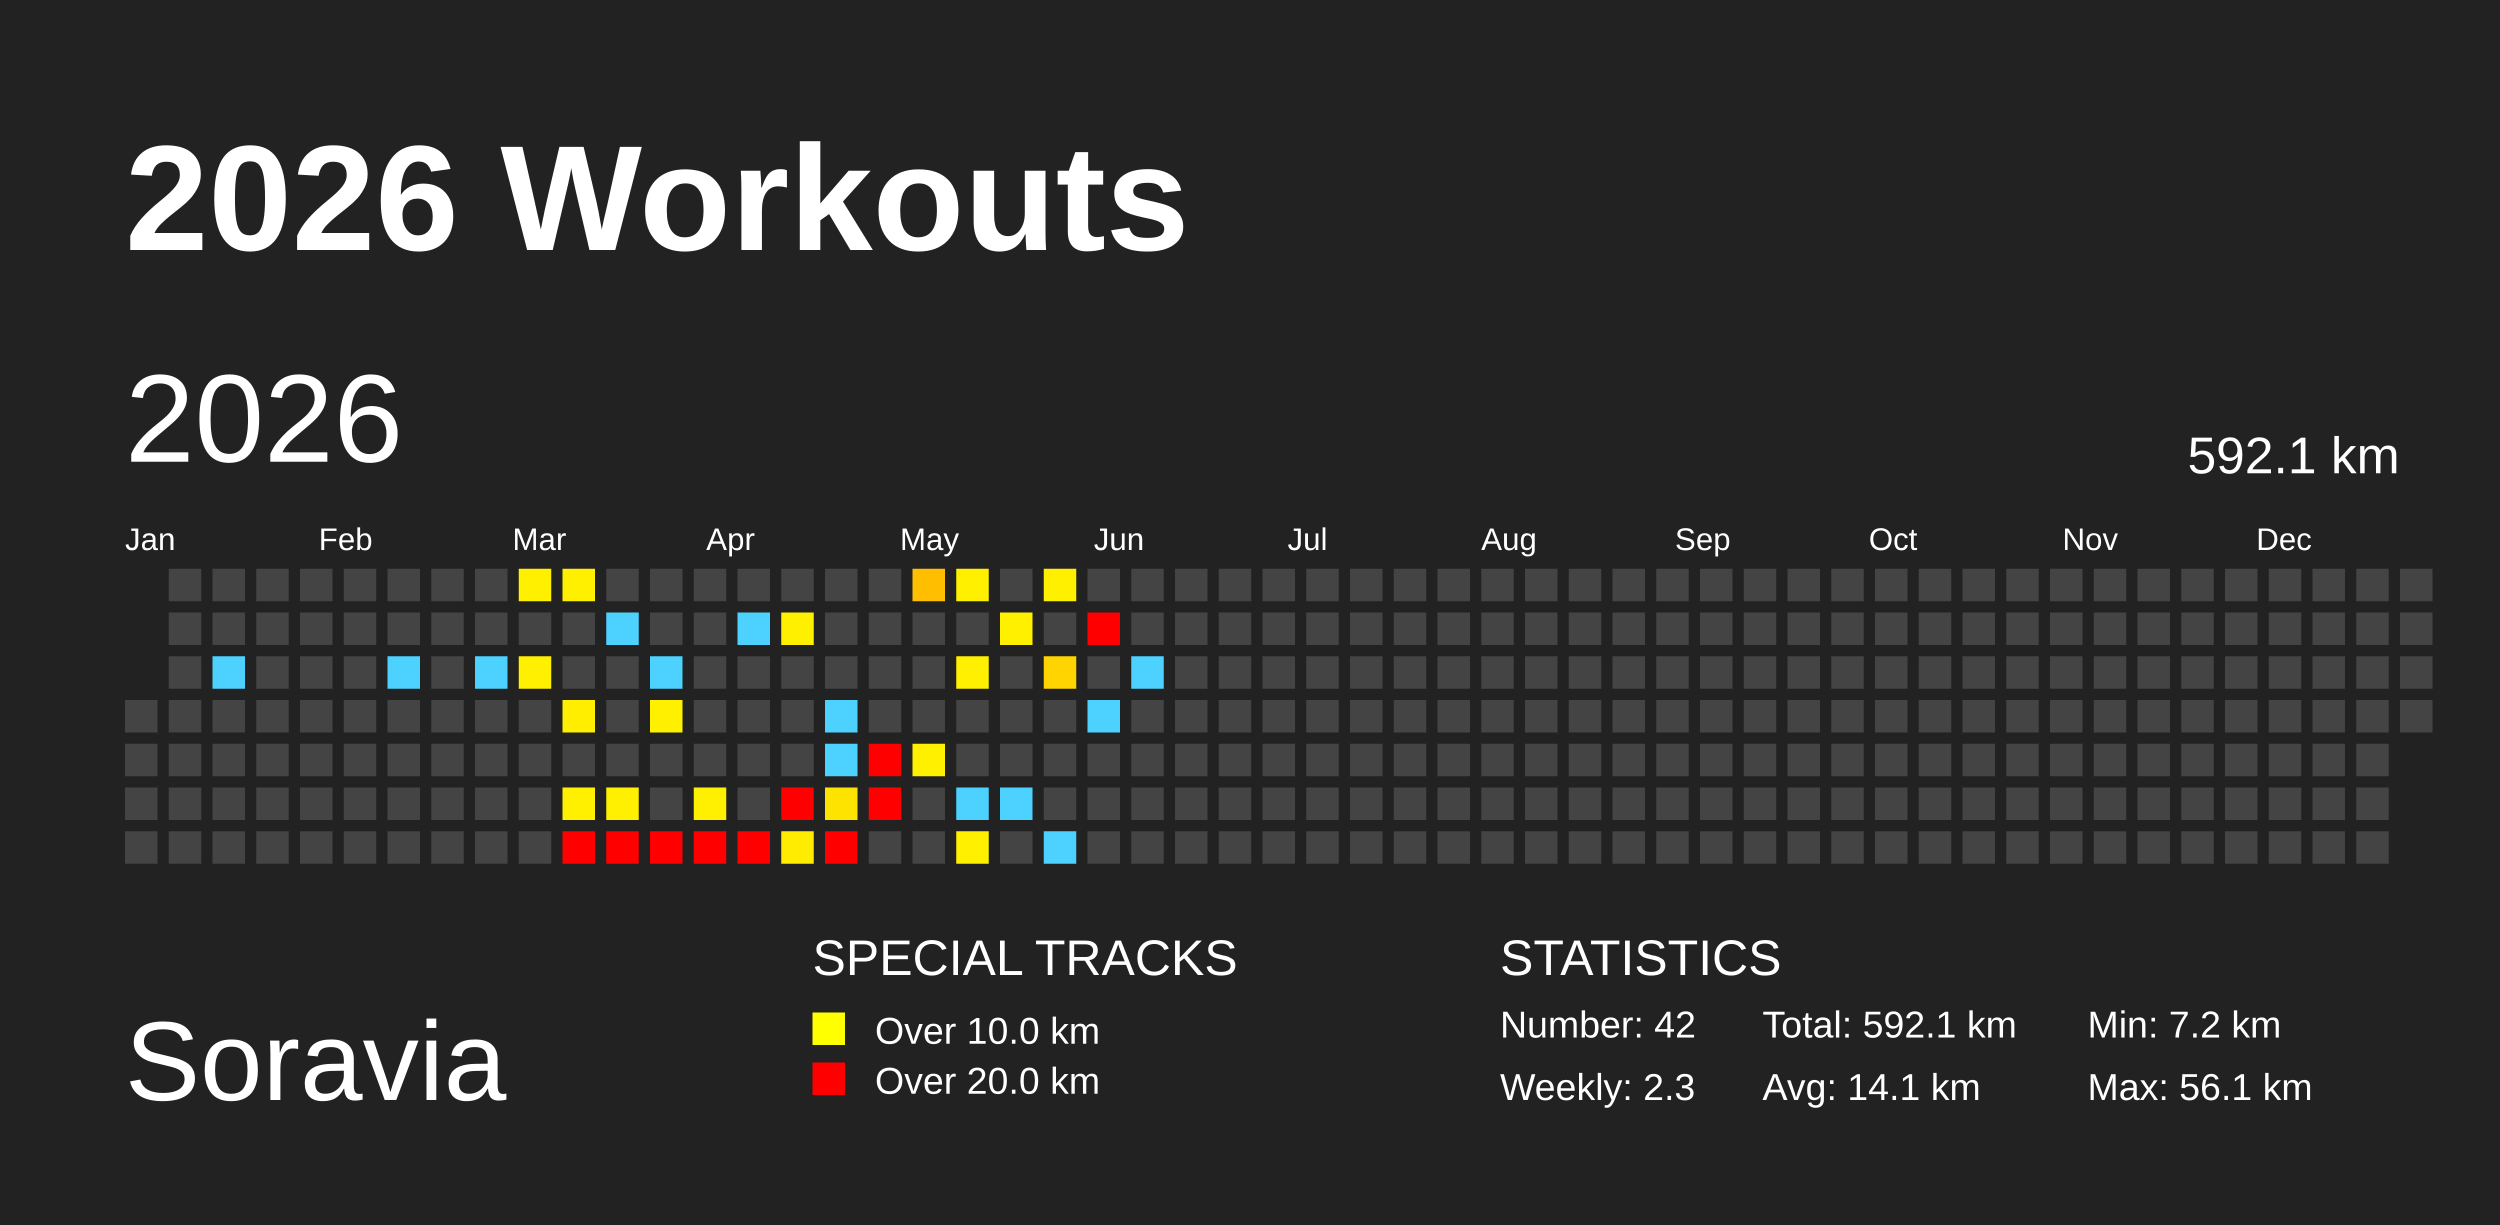
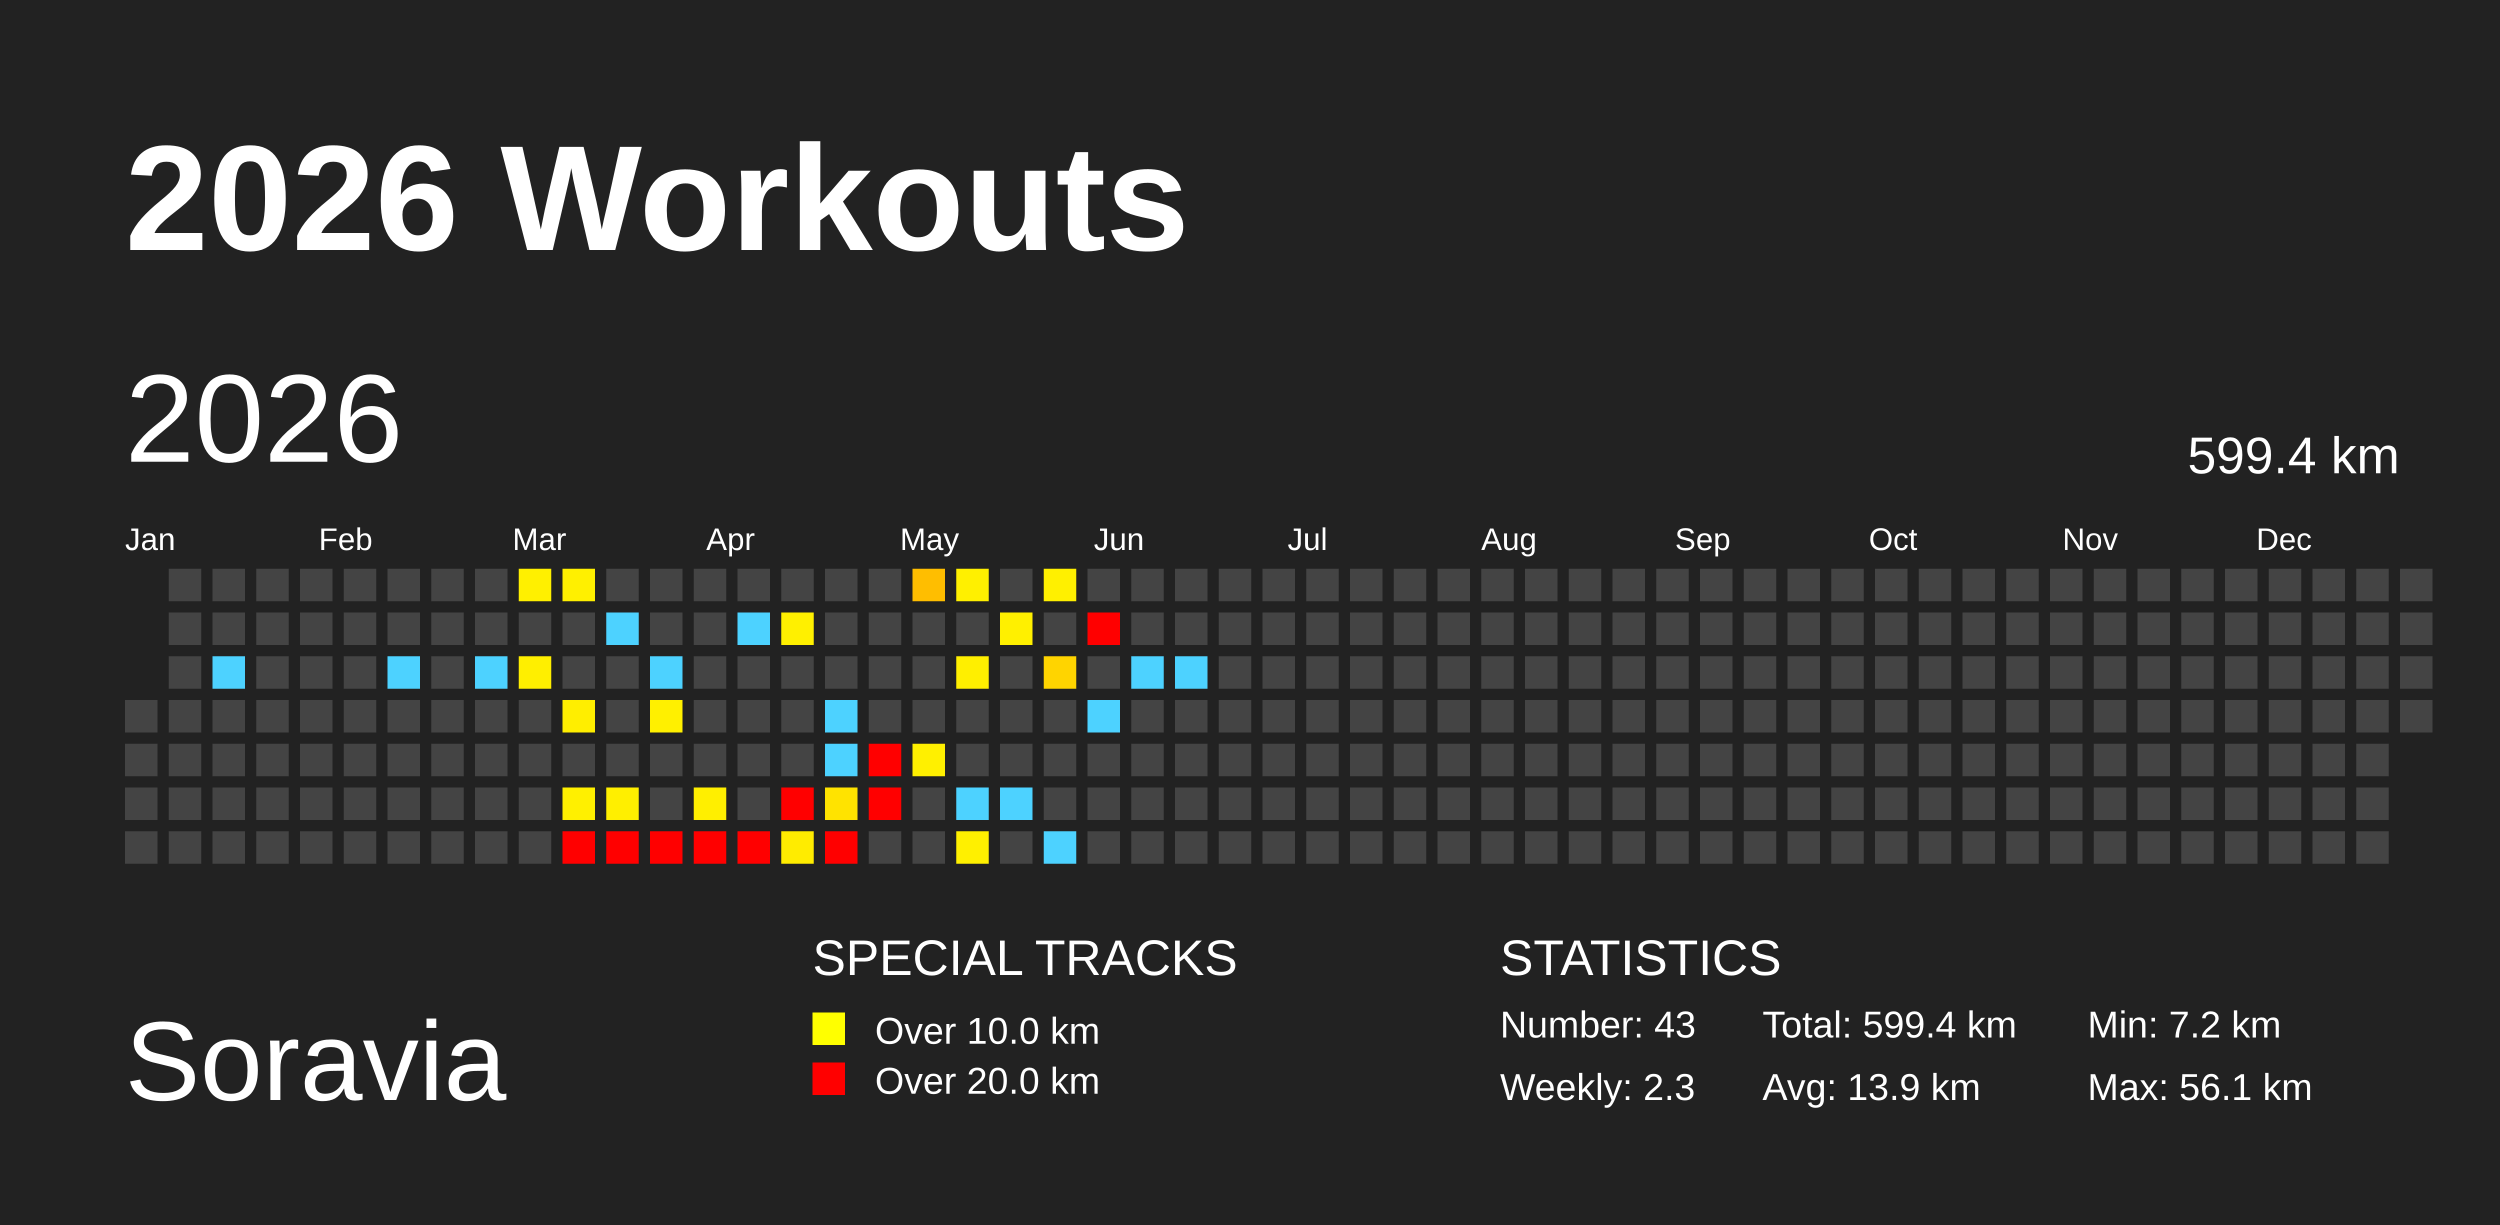
<svg xmlns="http://www.w3.org/2000/svg" baseProfile="full" height="98mm" version="1.1" viewBox="0,0,200,98" width="200mm">
  <defs />
  <rect fill="#222222" height="98" width="200" x="0" y="0" />
  <text fill="#FFFFFF" style="font-size:12px; font-family:Arial; font-weight:bold;" x="10" y="20">2026 Workouts</text>
  <text fill="#FFFFFF" style="font-size:9px; font-family:Arial" x="10" y="88">Soravia</text>
  <text fill="#FFFFFF" style="font-size:4px; font-family:Arial" x="65" y="78">SPECIAL TRACKS</text>
  <rect fill="yellow" height="2.6" width="2.6" x="65" y="81" />
  <text fill="#FFFFFF" style="font-size:3px; font-family:Arial" x="70" y="83.5">Over 10.0 km</text>
  <rect fill="red" height="2.6" width="2.6" x="65" y="85" />
  <text fill="#FFFFFF" style="font-size:3px; font-family:Arial" x="70" y="87.5">Over 20.0 km</text>
  <text fill="#FFFFFF" style="font-size:4px; font-family:Arial" x="120" y="78">STATISTICS</text>
-   <text fill="#FFFFFF" style="font-size:3px; font-family:Arial" x="120" y="83">Number: 42</text>
+   <text fill="#FFFFFF" style="font-size:3px; font-family:Arial" x="120" y="83">Number: 43</text>
  <text fill="#FFFFFF" style="font-size:3px; font-family:Arial" x="120" y="88">Weekly: 2.3</text>
-   <text fill="#FFFFFF" style="font-size:3px; font-family:Arial" x="141" y="83">Total: 592.1 km</text>
-   <text fill="#FFFFFF" style="font-size:3px; font-family:Arial" x="141" y="88">Avg: 14.1 km</text>
+   <text fill="#FFFFFF" style="font-size:3px; font-family:Arial" x="141" y="83">Total: 599.4 km</text>
+   <text fill="#FFFFFF" style="font-size:3px; font-family:Arial" x="141" y="88">Avg: 13.9 km</text>
  <text fill="#FFFFFF" style="font-size:3px; font-family:Arial" x="167" y="83">Min: 7.2 km</text>
  <text fill="#FFFFFF" style="font-size:3px; font-family:Arial" x="167" y="88">Max: 56.1 km</text>
  <text dominant-baseline="hanging" fill="#FFFFFF" style="font-size:10.0px; font-family:Arial;" x="10" y="30">2026</text>
-   <text dominant-baseline="hanging" fill="#FFFFFF" style="font-size:4.125px; font-family:Arial;" x="175" y="35">592.1 km</text>
+   <text dominant-baseline="hanging" fill="#FFFFFF" style="font-size:4.125px; font-family:Arial;" x="175" y="35">599.4 km</text>
  <text fill="#FFFFFF" style="font-size:2.5px; font-family:Arial" x="10.0" y="44">Jan</text>
  <text fill="#FFFFFF" style="font-size:2.5px; font-family:Arial" x="25.5" y="44">Feb</text>
  <text fill="#FFFFFF" style="font-size:2.5px; font-family:Arial" x="41.0" y="44">Mar</text>
  <text fill="#FFFFFF" style="font-size:2.5px; font-family:Arial" x="56.5" y="44">Apr</text>
  <text fill="#FFFFFF" style="font-size:2.5px; font-family:Arial" x="72.0" y="44">May</text>
  <text fill="#FFFFFF" style="font-size:2.5px; font-family:Arial" x="87.5" y="44">Jun</text>
  <text fill="#FFFFFF" style="font-size:2.5px; font-family:Arial" x="103.0" y="44">Jul</text>
  <text fill="#FFFFFF" style="font-size:2.5px; font-family:Arial" x="118.5" y="44">Aug</text>
  <text fill="#FFFFFF" style="font-size:2.5px; font-family:Arial" x="134.0" y="44">Sep</text>
  <text fill="#FFFFFF" style="font-size:2.5px; font-family:Arial" x="149.5" y="44">Oct</text>
  <text fill="#FFFFFF" style="font-size:2.5px; font-family:Arial" x="165.0" y="44">Nov</text>
  <text fill="#FFFFFF" style="font-size:2.5px; font-family:Arial" x="180.5" y="44">Dec</text>
  <rect fill="#444444" height="2.6" width="2.6" x="10.0" y="56.0" />
  <rect fill="#444444" height="2.6" width="2.6" x="10.0" y="59.5" />
  <rect fill="#444444" height="2.6" width="2.6" x="10.0" y="63.0" />
  <rect fill="#444444" height="2.6" width="2.6" x="10.0" y="66.5" />
  <rect fill="#444444" height="2.6" width="2.6" x="13.5" y="45.5" />
  <rect fill="#444444" height="2.6" width="2.6" x="13.5" y="49.0" />
  <rect fill="#444444" height="2.6" width="2.6" x="13.5" y="52.5" />
  <rect fill="#444444" height="2.6" width="2.6" x="13.5" y="56.0" />
  <rect fill="#444444" height="2.6" width="2.6" x="13.5" y="59.5" />
  <rect fill="#444444" height="2.6" width="2.6" x="13.5" y="63.0" />
  <rect fill="#444444" height="2.6" width="2.6" x="13.5" y="66.5" />
  <rect fill="#444444" height="2.6" width="2.6" x="17.0" y="45.5" />
  <rect fill="#444444" height="2.6" width="2.6" x="17.0" y="49.0" />
  <rect fill="#4dd2ff" height="2.6" width="2.6" x="17.0" y="52.5" />
  <rect fill="#444444" height="2.6" width="2.6" x="17.0" y="56.0" />
  <rect fill="#444444" height="2.6" width="2.6" x="17.0" y="59.5" />
  <rect fill="#444444" height="2.6" width="2.6" x="17.0" y="63.0" />
  <rect fill="#444444" height="2.6" width="2.6" x="17.0" y="66.5" />
  <rect fill="#444444" height="2.6" width="2.6" x="20.5" y="45.5" />
  <rect fill="#444444" height="2.6" width="2.6" x="20.5" y="49.0" />
  <rect fill="#444444" height="2.6" width="2.6" x="20.5" y="52.5" />
  <rect fill="#444444" height="2.6" width="2.6" x="20.5" y="56.0" />
  <rect fill="#444444" height="2.6" width="2.6" x="20.5" y="59.5" />
  <rect fill="#444444" height="2.6" width="2.6" x="20.5" y="63.0" />
  <rect fill="#444444" height="2.6" width="2.6" x="20.5" y="66.5" />
  <rect fill="#444444" height="2.6" width="2.6" x="24.0" y="45.5" />
  <rect fill="#444444" height="2.6" width="2.6" x="24.0" y="49.0" />
  <rect fill="#444444" height="2.6" width="2.6" x="24.0" y="52.5" />
  <rect fill="#444444" height="2.6" width="2.6" x="24.0" y="56.0" />
  <rect fill="#444444" height="2.6" width="2.6" x="24.0" y="59.5" />
  <rect fill="#444444" height="2.6" width="2.6" x="24.0" y="63.0" />
  <rect fill="#444444" height="2.6" width="2.6" x="24.0" y="66.5" />
  <rect fill="#444444" height="2.6" width="2.6" x="27.5" y="45.5" />
  <rect fill="#444444" height="2.6" width="2.6" x="27.5" y="49.0" />
  <rect fill="#444444" height="2.6" width="2.6" x="27.5" y="52.5" />
  <rect fill="#444444" height="2.6" width="2.6" x="27.5" y="56.0" />
  <rect fill="#444444" height="2.6" width="2.6" x="27.5" y="59.5" />
  <rect fill="#444444" height="2.6" width="2.6" x="27.5" y="63.0" />
  <rect fill="#444444" height="2.6" width="2.6" x="27.5" y="66.5" />
  <rect fill="#444444" height="2.6" width="2.6" x="31.0" y="45.5" />
  <rect fill="#444444" height="2.6" width="2.6" x="31.0" y="49.0" />
  <rect fill="#4dd2ff" height="2.6" width="2.6" x="31.0" y="52.5" />
  <rect fill="#444444" height="2.6" width="2.6" x="31.0" y="56.0" />
  <rect fill="#444444" height="2.6" width="2.6" x="31.0" y="59.5" />
  <rect fill="#444444" height="2.6" width="2.6" x="31.0" y="63.0" />
  <rect fill="#444444" height="2.6" width="2.6" x="31.0" y="66.5" />
  <rect fill="#444444" height="2.6" width="2.6" x="34.5" y="45.5" />
  <rect fill="#444444" height="2.6" width="2.6" x="34.5" y="49.0" />
  <rect fill="#444444" height="2.6" width="2.6" x="34.5" y="52.5" />
  <rect fill="#444444" height="2.6" width="2.6" x="34.5" y="56.0" />
  <rect fill="#444444" height="2.6" width="2.6" x="34.5" y="59.5" />
  <rect fill="#444444" height="2.6" width="2.6" x="34.5" y="63.0" />
  <rect fill="#444444" height="2.6" width="2.6" x="34.5" y="66.5" />
  <rect fill="#444444" height="2.6" width="2.6" x="38.0" y="45.5" />
  <rect fill="#444444" height="2.6" width="2.6" x="38.0" y="49.0" />
  <rect fill="#4dd2ff" height="2.6" width="2.6" x="38.0" y="52.5" />
  <rect fill="#444444" height="2.6" width="2.6" x="38.0" y="56.0" />
  <rect fill="#444444" height="2.6" width="2.6" x="38.0" y="59.5" />
  <rect fill="#444444" height="2.6" width="2.6" x="38.0" y="63.0" />
  <rect fill="#444444" height="2.6" width="2.6" x="38.0" y="66.5" />
  <rect fill="#fff000" height="2.6" width="2.6" x="41.5" y="45.5" />
  <rect fill="#444444" height="2.6" width="2.6" x="41.5" y="49.0" />
  <rect fill="#ffef00" height="2.6" width="2.6" x="41.5" y="52.5" />
  <rect fill="#444444" height="2.6" width="2.6" x="41.5" y="56.0" />
  <rect fill="#444444" height="2.6" width="2.6" x="41.5" y="59.5" />
  <rect fill="#444444" height="2.6" width="2.6" x="41.5" y="63.0" />
  <rect fill="#444444" height="2.6" width="2.6" x="41.5" y="66.5" />
  <rect fill="#fff000" height="2.6" width="2.6" x="45.0" y="45.5" />
  <rect fill="#444444" height="2.6" width="2.6" x="45.0" y="49.0" />
  <rect fill="#444444" height="2.6" width="2.6" x="45.0" y="52.5" />
  <rect fill="#ffee00" height="2.6" width="2.6" x="45.0" y="56.0" />
  <rect fill="#444444" height="2.6" width="2.6" x="45.0" y="59.5" />
  <rect fill="#fff000" height="2.6" width="2.6" x="45.0" y="63.0" />
  <rect fill="red" height="2.6" width="2.6" x="45.0" y="66.5" />
  <rect fill="#444444" height="2.6" width="2.6" x="48.5" y="45.5" />
  <rect fill="#4dd2ff" height="2.6" width="2.6" x="48.5" y="49.0" />
  <rect fill="#444444" height="2.6" width="2.6" x="48.5" y="52.5" />
  <rect fill="#444444" height="2.6" width="2.6" x="48.5" y="56.0" />
  <rect fill="#444444" height="2.6" width="2.6" x="48.5" y="59.5" />
  <rect fill="#ffef00" height="2.6" width="2.6" x="48.5" y="63.0" />
  <rect fill="red" height="2.6" width="2.6" x="48.5" y="66.5" />
  <rect fill="#444444" height="2.6" width="2.6" x="52.0" y="45.5" />
  <rect fill="#444444" height="2.6" width="2.6" x="52.0" y="49.0" />
  <rect fill="#4dd2ff" height="2.6" width="2.6" x="52.0" y="52.5" />
  <rect fill="#fff000" height="2.6" width="2.6" x="52.0" y="56.0" />
  <rect fill="#444444" height="2.6" width="2.6" x="52.0" y="59.5" />
  <rect fill="#444444" height="2.6" width="2.6" x="52.0" y="63.0" />
  <rect fill="red" height="2.6" width="2.6" x="52.0" y="66.5" />
  <rect fill="#444444" height="2.6" width="2.6" x="55.5" y="45.5" />
  <rect fill="#444444" height="2.6" width="2.6" x="55.5" y="49.0" />
  <rect fill="#444444" height="2.6" width="2.6" x="55.5" y="52.5" />
  <rect fill="#444444" height="2.6" width="2.6" x="55.5" y="56.0" />
  <rect fill="#444444" height="2.6" width="2.6" x="55.5" y="59.5" />
  <rect fill="#ffef00" height="2.6" width="2.6" x="55.5" y="63.0" />
  <rect fill="red" height="2.6" width="2.6" x="55.5" y="66.5" />
  <rect fill="#444444" height="2.6" width="2.6" x="59.0" y="45.5" />
  <rect fill="#4dd2ff" height="2.6" width="2.6" x="59.0" y="49.0" />
  <rect fill="#444444" height="2.6" width="2.6" x="59.0" y="52.5" />
  <rect fill="#444444" height="2.6" width="2.6" x="59.0" y="56.0" />
  <rect fill="#444444" height="2.6" width="2.6" x="59.0" y="59.5" />
  <rect fill="#444444" height="2.6" width="2.6" x="59.0" y="63.0" />
  <rect fill="red" height="2.6" width="2.6" x="59.0" y="66.5" />
  <rect fill="#444444" height="2.6" width="2.6" x="62.5" y="45.5" />
  <rect fill="#fff000" height="2.6" width="2.6" x="62.5" y="49.0" />
  <rect fill="#444444" height="2.6" width="2.6" x="62.5" y="52.5" />
  <rect fill="#444444" height="2.6" width="2.6" x="62.5" y="56.0" />
  <rect fill="#444444" height="2.6" width="2.6" x="62.5" y="59.5" />
  <rect fill="red" height="2.6" width="2.6" x="62.5" y="63.0" />
  <rect fill="#ffec00" height="2.6" width="2.6" x="62.5" y="66.5" />
  <rect fill="#444444" height="2.6" width="2.6" x="66.0" y="45.5" />
  <rect fill="#444444" height="2.6" width="2.6" x="66.0" y="49.0" />
  <rect fill="#444444" height="2.6" width="2.6" x="66.0" y="52.5" />
  <rect fill="#4dd2ff" height="2.6" width="2.6" x="66.0" y="56.0" />
  <rect fill="#4dd2ff" height="2.6" width="2.6" x="66.0" y="59.5" />
  <rect fill="#ffe300" height="2.6" width="2.6" x="66.0" y="63.0" />
  <rect fill="red" height="2.6" width="2.6" x="66.0" y="66.5" />
  <rect fill="#444444" height="2.6" width="2.6" x="69.5" y="45.5" />
  <rect fill="#444444" height="2.6" width="2.6" x="69.5" y="49.0" />
  <rect fill="#444444" height="2.6" width="2.6" x="69.5" y="52.5" />
  <rect fill="#444444" height="2.6" width="2.6" x="69.5" y="56.0" />
  <rect fill="red" height="2.6" width="2.6" x="69.5" y="59.5" />
  <rect fill="red" height="2.6" width="2.6" x="69.5" y="63.0" />
  <rect fill="#444444" height="2.6" width="2.6" x="69.5" y="66.5" />
  <rect fill="#ffbe00" height="2.6" width="2.6" x="73.0" y="45.5" />
  <rect fill="#444444" height="2.6" width="2.6" x="73.0" y="49.0" />
  <rect fill="#444444" height="2.6" width="2.6" x="73.0" y="52.5" />
  <rect fill="#444444" height="2.6" width="2.6" x="73.0" y="56.0" />
  <rect fill="#fff000" height="2.6" width="2.6" x="73.0" y="59.5" />
  <rect fill="#444444" height="2.6" width="2.6" x="73.0" y="63.0" />
  <rect fill="#444444" height="2.6" width="2.6" x="73.0" y="66.5" />
  <rect fill="#fff000" height="2.6" width="2.6" x="76.5" y="45.5" />
  <rect fill="#444444" height="2.6" width="2.6" x="76.5" y="49.0" />
  <rect fill="#ffef00" height="2.6" width="2.6" x="76.5" y="52.5" />
  <rect fill="#444444" height="2.6" width="2.6" x="76.5" y="56.0" />
  <rect fill="#444444" height="2.6" width="2.6" x="76.5" y="59.5" />
  <rect fill="#4dd2ff" height="2.6" width="2.6" x="76.5" y="63.0" />
  <rect fill="#fff000" height="2.6" width="2.6" x="76.5" y="66.5" />
  <rect fill="#444444" height="2.6" width="2.6" x="80.0" y="45.5" />
  <rect fill="#fff000" height="2.6" width="2.6" x="80.0" y="49.0" />
  <rect fill="#444444" height="2.6" width="2.6" x="80.0" y="52.5" />
  <rect fill="#444444" height="2.6" width="2.6" x="80.0" y="56.0" />
  <rect fill="#444444" height="2.6" width="2.6" x="80.0" y="59.5" />
  <rect fill="#4dd2ff" height="2.6" width="2.6" x="80.0" y="63.0" />
  <rect fill="#444444" height="2.6" width="2.6" x="80.0" y="66.5" />
  <rect fill="#fff000" height="2.6" width="2.6" x="83.5" y="45.5" />
  <rect fill="#444444" height="2.6" width="2.6" x="83.5" y="49.0" />
  <rect fill="#ffd400" height="2.6" width="2.6" x="83.5" y="52.5" />
  <rect fill="#444444" height="2.6" width="2.6" x="83.5" y="56.0" />
  <rect fill="#444444" height="2.6" width="2.6" x="83.5" y="59.5" />
  <rect fill="#444444" height="2.6" width="2.6" x="83.5" y="63.0" />
  <rect fill="#4dd2ff" height="2.6" width="2.6" x="83.5" y="66.5" />
  <rect fill="#444444" height="2.6" width="2.6" x="87.0" y="45.5" />
  <rect fill="red" height="2.6" width="2.6" x="87.0" y="49.0" />
  <rect fill="#444444" height="2.6" width="2.6" x="87.0" y="52.5" />
  <rect fill="#4dd2ff" height="2.6" width="2.6" x="87.0" y="56.0" />
  <rect fill="#444444" height="2.6" width="2.6" x="87.0" y="59.5" />
  <rect fill="#444444" height="2.6" width="2.6" x="87.0" y="63.0" />
  <rect fill="#444444" height="2.6" width="2.6" x="87.0" y="66.5" />
  <rect fill="#444444" height="2.6" width="2.6" x="90.5" y="45.5" />
  <rect fill="#444444" height="2.6" width="2.6" x="90.5" y="49.0" />
  <rect fill="#4dd2ff" height="2.6" width="2.6" x="90.5" y="52.5" />
  <rect fill="#444444" height="2.6" width="2.6" x="90.5" y="56.0" />
  <rect fill="#444444" height="2.6" width="2.6" x="90.5" y="59.5" />
  <rect fill="#444444" height="2.6" width="2.6" x="90.5" y="63.0" />
  <rect fill="#444444" height="2.6" width="2.6" x="90.5" y="66.5" />
  <rect fill="#444444" height="2.6" width="2.6" x="94.0" y="45.5" />
  <rect fill="#444444" height="2.6" width="2.6" x="94.0" y="49.0" />
-   <rect fill="#444444" height="2.6" width="2.6" x="94.0" y="52.5" />
+   <rect fill="#4dd2ff" height="2.6" width="2.6" x="94.0" y="52.5" />
  <rect fill="#444444" height="2.6" width="2.6" x="94.0" y="56.0" />
  <rect fill="#444444" height="2.6" width="2.6" x="94.0" y="59.5" />
  <rect fill="#444444" height="2.6" width="2.6" x="94.0" y="63.0" />
  <rect fill="#444444" height="2.6" width="2.6" x="94.0" y="66.5" />
  <rect fill="#444444" height="2.6" width="2.6" x="97.5" y="45.5" />
  <rect fill="#444444" height="2.6" width="2.6" x="97.5" y="49.0" />
  <rect fill="#444444" height="2.6" width="2.6" x="97.5" y="52.5" />
  <rect fill="#444444" height="2.6" width="2.6" x="97.5" y="56.0" />
  <rect fill="#444444" height="2.6" width="2.6" x="97.5" y="59.5" />
  <rect fill="#444444" height="2.6" width="2.6" x="97.5" y="63.0" />
  <rect fill="#444444" height="2.6" width="2.6" x="97.5" y="66.5" />
  <rect fill="#444444" height="2.6" width="2.6" x="101.0" y="45.5" />
  <rect fill="#444444" height="2.6" width="2.6" x="101.0" y="49.0" />
  <rect fill="#444444" height="2.6" width="2.6" x="101.0" y="52.5" />
  <rect fill="#444444" height="2.6" width="2.6" x="101.0" y="56.0" />
  <rect fill="#444444" height="2.6" width="2.6" x="101.0" y="59.5" />
  <rect fill="#444444" height="2.6" width="2.6" x="101.0" y="63.0" />
  <rect fill="#444444" height="2.6" width="2.6" x="101.0" y="66.5" />
  <rect fill="#444444" height="2.6" width="2.6" x="104.5" y="45.5" />
  <rect fill="#444444" height="2.6" width="2.6" x="104.5" y="49.0" />
  <rect fill="#444444" height="2.6" width="2.6" x="104.5" y="52.5" />
  <rect fill="#444444" height="2.6" width="2.6" x="104.5" y="56.0" />
  <rect fill="#444444" height="2.6" width="2.6" x="104.5" y="59.5" />
  <rect fill="#444444" height="2.6" width="2.6" x="104.5" y="63.0" />
  <rect fill="#444444" height="2.6" width="2.6" x="104.5" y="66.5" />
  <rect fill="#444444" height="2.6" width="2.6" x="108.0" y="45.5" />
  <rect fill="#444444" height="2.6" width="2.6" x="108.0" y="49.0" />
  <rect fill="#444444" height="2.6" width="2.6" x="108.0" y="52.5" />
  <rect fill="#444444" height="2.6" width="2.6" x="108.0" y="56.0" />
  <rect fill="#444444" height="2.6" width="2.6" x="108.0" y="59.5" />
  <rect fill="#444444" height="2.6" width="2.6" x="108.0" y="63.0" />
  <rect fill="#444444" height="2.6" width="2.6" x="108.0" y="66.5" />
  <rect fill="#444444" height="2.6" width="2.6" x="111.5" y="45.5" />
  <rect fill="#444444" height="2.6" width="2.6" x="111.5" y="49.0" />
  <rect fill="#444444" height="2.6" width="2.6" x="111.5" y="52.5" />
  <rect fill="#444444" height="2.6" width="2.6" x="111.5" y="56.0" />
  <rect fill="#444444" height="2.6" width="2.6" x="111.5" y="59.5" />
  <rect fill="#444444" height="2.6" width="2.6" x="111.5" y="63.0" />
  <rect fill="#444444" height="2.6" width="2.6" x="111.5" y="66.5" />
  <rect fill="#444444" height="2.6" width="2.6" x="115.0" y="45.5" />
  <rect fill="#444444" height="2.6" width="2.6" x="115.0" y="49.0" />
  <rect fill="#444444" height="2.6" width="2.6" x="115.0" y="52.5" />
  <rect fill="#444444" height="2.6" width="2.6" x="115.0" y="56.0" />
  <rect fill="#444444" height="2.6" width="2.6" x="115.0" y="59.5" />
  <rect fill="#444444" height="2.6" width="2.6" x="115.0" y="63.0" />
  <rect fill="#444444" height="2.6" width="2.6" x="115.0" y="66.5" />
  <rect fill="#444444" height="2.6" width="2.6" x="118.5" y="45.5" />
  <rect fill="#444444" height="2.6" width="2.6" x="118.5" y="49.0" />
  <rect fill="#444444" height="2.6" width="2.6" x="118.5" y="52.5" />
  <rect fill="#444444" height="2.6" width="2.6" x="118.5" y="56.0" />
  <rect fill="#444444" height="2.6" width="2.6" x="118.5" y="59.5" />
  <rect fill="#444444" height="2.6" width="2.6" x="118.5" y="63.0" />
  <rect fill="#444444" height="2.6" width="2.6" x="118.5" y="66.5" />
  <rect fill="#444444" height="2.6" width="2.6" x="122.0" y="45.5" />
  <rect fill="#444444" height="2.6" width="2.6" x="122.0" y="49.0" />
  <rect fill="#444444" height="2.6" width="2.6" x="122.0" y="52.5" />
  <rect fill="#444444" height="2.6" width="2.6" x="122.0" y="56.0" />
  <rect fill="#444444" height="2.6" width="2.6" x="122.0" y="59.5" />
  <rect fill="#444444" height="2.6" width="2.6" x="122.0" y="63.0" />
  <rect fill="#444444" height="2.6" width="2.6" x="122.0" y="66.5" />
  <rect fill="#444444" height="2.6" width="2.6" x="125.5" y="45.5" />
  <rect fill="#444444" height="2.6" width="2.6" x="125.5" y="49.0" />
  <rect fill="#444444" height="2.6" width="2.6" x="125.5" y="52.5" />
  <rect fill="#444444" height="2.6" width="2.6" x="125.5" y="56.0" />
  <rect fill="#444444" height="2.6" width="2.6" x="125.5" y="59.5" />
  <rect fill="#444444" height="2.6" width="2.6" x="125.5" y="63.0" />
  <rect fill="#444444" height="2.6" width="2.6" x="125.5" y="66.5" />
  <rect fill="#444444" height="2.6" width="2.6" x="129.0" y="45.5" />
  <rect fill="#444444" height="2.6" width="2.6" x="129.0" y="49.0" />
  <rect fill="#444444" height="2.6" width="2.6" x="129.0" y="52.5" />
  <rect fill="#444444" height="2.6" width="2.6" x="129.0" y="56.0" />
  <rect fill="#444444" height="2.6" width="2.6" x="129.0" y="59.5" />
  <rect fill="#444444" height="2.6" width="2.6" x="129.0" y="63.0" />
  <rect fill="#444444" height="2.6" width="2.6" x="129.0" y="66.5" />
  <rect fill="#444444" height="2.6" width="2.6" x="132.5" y="45.5" />
  <rect fill="#444444" height="2.6" width="2.6" x="132.5" y="49.0" />
  <rect fill="#444444" height="2.6" width="2.6" x="132.5" y="52.5" />
  <rect fill="#444444" height="2.6" width="2.6" x="132.5" y="56.0" />
  <rect fill="#444444" height="2.6" width="2.6" x="132.5" y="59.5" />
  <rect fill="#444444" height="2.6" width="2.6" x="132.5" y="63.0" />
  <rect fill="#444444" height="2.6" width="2.6" x="132.5" y="66.5" />
  <rect fill="#444444" height="2.6" width="2.6" x="136.0" y="45.5" />
  <rect fill="#444444" height="2.6" width="2.6" x="136.0" y="49.0" />
  <rect fill="#444444" height="2.6" width="2.6" x="136.0" y="52.5" />
  <rect fill="#444444" height="2.6" width="2.6" x="136.0" y="56.0" />
  <rect fill="#444444" height="2.6" width="2.6" x="136.0" y="59.5" />
  <rect fill="#444444" height="2.6" width="2.6" x="136.0" y="63.0" />
  <rect fill="#444444" height="2.6" width="2.6" x="136.0" y="66.5" />
  <rect fill="#444444" height="2.6" width="2.6" x="139.5" y="45.5" />
  <rect fill="#444444" height="2.6" width="2.6" x="139.5" y="49.0" />
  <rect fill="#444444" height="2.6" width="2.6" x="139.5" y="52.5" />
  <rect fill="#444444" height="2.6" width="2.6" x="139.5" y="56.0" />
  <rect fill="#444444" height="2.6" width="2.6" x="139.5" y="59.5" />
  <rect fill="#444444" height="2.6" width="2.6" x="139.5" y="63.0" />
  <rect fill="#444444" height="2.6" width="2.6" x="139.5" y="66.5" />
  <rect fill="#444444" height="2.6" width="2.6" x="143.0" y="45.5" />
  <rect fill="#444444" height="2.6" width="2.6" x="143.0" y="49.0" />
  <rect fill="#444444" height="2.6" width="2.6" x="143.0" y="52.5" />
  <rect fill="#444444" height="2.6" width="2.6" x="143.0" y="56.0" />
  <rect fill="#444444" height="2.6" width="2.6" x="143.0" y="59.5" />
  <rect fill="#444444" height="2.6" width="2.6" x="143.0" y="63.0" />
  <rect fill="#444444" height="2.6" width="2.6" x="143.0" y="66.5" />
  <rect fill="#444444" height="2.6" width="2.6" x="146.5" y="45.5" />
  <rect fill="#444444" height="2.6" width="2.6" x="146.5" y="49.0" />
  <rect fill="#444444" height="2.6" width="2.6" x="146.5" y="52.5" />
  <rect fill="#444444" height="2.6" width="2.6" x="146.5" y="56.0" />
  <rect fill="#444444" height="2.6" width="2.6" x="146.5" y="59.5" />
  <rect fill="#444444" height="2.6" width="2.6" x="146.5" y="63.0" />
  <rect fill="#444444" height="2.6" width="2.6" x="146.5" y="66.5" />
  <rect fill="#444444" height="2.6" width="2.6" x="150.0" y="45.5" />
  <rect fill="#444444" height="2.6" width="2.6" x="150.0" y="49.0" />
  <rect fill="#444444" height="2.6" width="2.6" x="150.0" y="52.5" />
  <rect fill="#444444" height="2.6" width="2.6" x="150.0" y="56.0" />
  <rect fill="#444444" height="2.6" width="2.6" x="150.0" y="59.5" />
  <rect fill="#444444" height="2.6" width="2.6" x="150.0" y="63.0" />
  <rect fill="#444444" height="2.6" width="2.6" x="150.0" y="66.5" />
  <rect fill="#444444" height="2.6" width="2.6" x="153.5" y="45.5" />
  <rect fill="#444444" height="2.6" width="2.6" x="153.5" y="49.0" />
  <rect fill="#444444" height="2.6" width="2.6" x="153.5" y="52.5" />
  <rect fill="#444444" height="2.6" width="2.6" x="153.5" y="56.0" />
  <rect fill="#444444" height="2.6" width="2.6" x="153.5" y="59.5" />
  <rect fill="#444444" height="2.6" width="2.6" x="153.5" y="63.0" />
  <rect fill="#444444" height="2.6" width="2.6" x="153.5" y="66.5" />
  <rect fill="#444444" height="2.6" width="2.6" x="157.0" y="45.5" />
  <rect fill="#444444" height="2.6" width="2.6" x="157.0" y="49.0" />
  <rect fill="#444444" height="2.6" width="2.6" x="157.0" y="52.5" />
  <rect fill="#444444" height="2.6" width="2.6" x="157.0" y="56.0" />
  <rect fill="#444444" height="2.6" width="2.6" x="157.0" y="59.5" />
  <rect fill="#444444" height="2.6" width="2.6" x="157.0" y="63.0" />
  <rect fill="#444444" height="2.6" width="2.6" x="157.0" y="66.5" />
  <rect fill="#444444" height="2.6" width="2.6" x="160.5" y="45.5" />
  <rect fill="#444444" height="2.6" width="2.6" x="160.5" y="49.0" />
  <rect fill="#444444" height="2.6" width="2.6" x="160.5" y="52.5" />
  <rect fill="#444444" height="2.6" width="2.6" x="160.5" y="56.0" />
  <rect fill="#444444" height="2.6" width="2.6" x="160.5" y="59.5" />
  <rect fill="#444444" height="2.6" width="2.6" x="160.5" y="63.0" />
  <rect fill="#444444" height="2.6" width="2.6" x="160.5" y="66.5" />
  <rect fill="#444444" height="2.6" width="2.6" x="164.0" y="45.5" />
  <rect fill="#444444" height="2.6" width="2.6" x="164.0" y="49.0" />
  <rect fill="#444444" height="2.6" width="2.6" x="164.0" y="52.5" />
  <rect fill="#444444" height="2.6" width="2.6" x="164.0" y="56.0" />
  <rect fill="#444444" height="2.6" width="2.6" x="164.0" y="59.5" />
  <rect fill="#444444" height="2.6" width="2.6" x="164.0" y="63.0" />
  <rect fill="#444444" height="2.6" width="2.6" x="164.0" y="66.5" />
  <rect fill="#444444" height="2.6" width="2.6" x="167.5" y="45.5" />
  <rect fill="#444444" height="2.6" width="2.6" x="167.5" y="49.0" />
  <rect fill="#444444" height="2.6" width="2.6" x="167.5" y="52.5" />
  <rect fill="#444444" height="2.6" width="2.6" x="167.5" y="56.0" />
  <rect fill="#444444" height="2.6" width="2.6" x="167.5" y="59.5" />
  <rect fill="#444444" height="2.6" width="2.6" x="167.5" y="63.0" />
  <rect fill="#444444" height="2.6" width="2.6" x="167.5" y="66.5" />
  <rect fill="#444444" height="2.6" width="2.6" x="171.0" y="45.5" />
  <rect fill="#444444" height="2.6" width="2.6" x="171.0" y="49.0" />
  <rect fill="#444444" height="2.6" width="2.6" x="171.0" y="52.5" />
  <rect fill="#444444" height="2.6" width="2.6" x="171.0" y="56.0" />
  <rect fill="#444444" height="2.6" width="2.6" x="171.0" y="59.5" />
  <rect fill="#444444" height="2.6" width="2.6" x="171.0" y="63.0" />
  <rect fill="#444444" height="2.6" width="2.6" x="171.0" y="66.5" />
  <rect fill="#444444" height="2.6" width="2.6" x="174.5" y="45.5" />
  <rect fill="#444444" height="2.6" width="2.6" x="174.5" y="49.0" />
  <rect fill="#444444" height="2.6" width="2.6" x="174.5" y="52.5" />
  <rect fill="#444444" height="2.6" width="2.6" x="174.5" y="56.0" />
  <rect fill="#444444" height="2.6" width="2.6" x="174.5" y="59.5" />
  <rect fill="#444444" height="2.6" width="2.6" x="174.5" y="63.0" />
  <rect fill="#444444" height="2.6" width="2.6" x="174.5" y="66.5" />
  <rect fill="#444444" height="2.6" width="2.6" x="178.0" y="45.5" />
  <rect fill="#444444" height="2.6" width="2.6" x="178.0" y="49.0" />
  <rect fill="#444444" height="2.6" width="2.6" x="178.0" y="52.5" />
  <rect fill="#444444" height="2.6" width="2.6" x="178.0" y="56.0" />
  <rect fill="#444444" height="2.6" width="2.6" x="178.0" y="59.5" />
  <rect fill="#444444" height="2.6" width="2.6" x="178.0" y="63.0" />
  <rect fill="#444444" height="2.6" width="2.6" x="178.0" y="66.5" />
  <rect fill="#444444" height="2.6" width="2.6" x="181.5" y="45.5" />
  <rect fill="#444444" height="2.6" width="2.6" x="181.5" y="49.0" />
  <rect fill="#444444" height="2.6" width="2.6" x="181.5" y="52.5" />
  <rect fill="#444444" height="2.6" width="2.6" x="181.5" y="56.0" />
  <rect fill="#444444" height="2.6" width="2.6" x="181.5" y="59.5" />
  <rect fill="#444444" height="2.6" width="2.6" x="181.5" y="63.0" />
  <rect fill="#444444" height="2.6" width="2.6" x="181.5" y="66.5" />
  <rect fill="#444444" height="2.6" width="2.6" x="185.0" y="45.5" />
  <rect fill="#444444" height="2.6" width="2.6" x="185.0" y="49.0" />
  <rect fill="#444444" height="2.6" width="2.6" x="185.0" y="52.5" />
  <rect fill="#444444" height="2.6" width="2.6" x="185.0" y="56.0" />
  <rect fill="#444444" height="2.6" width="2.6" x="185.0" y="59.5" />
  <rect fill="#444444" height="2.6" width="2.6" x="185.0" y="63.0" />
  <rect fill="#444444" height="2.6" width="2.6" x="185.0" y="66.5" />
  <rect fill="#444444" height="2.6" width="2.6" x="188.5" y="45.5" />
  <rect fill="#444444" height="2.6" width="2.6" x="188.5" y="49.0" />
  <rect fill="#444444" height="2.6" width="2.6" x="188.5" y="52.5" />
  <rect fill="#444444" height="2.6" width="2.6" x="188.5" y="56.0" />
  <rect fill="#444444" height="2.6" width="2.6" x="188.5" y="59.5" />
  <rect fill="#444444" height="2.6" width="2.6" x="188.5" y="63.0" />
  <rect fill="#444444" height="2.6" width="2.6" x="188.5" y="66.5" />
  <rect fill="#444444" height="2.6" width="2.6" x="192.0" y="45.5" />
  <rect fill="#444444" height="2.6" width="2.6" x="192.0" y="49.0" />
  <rect fill="#444444" height="2.6" width="2.6" x="192.0" y="52.5" />
  <rect fill="#444444" height="2.6" width="2.6" x="192.0" y="56.0" />
</svg>
